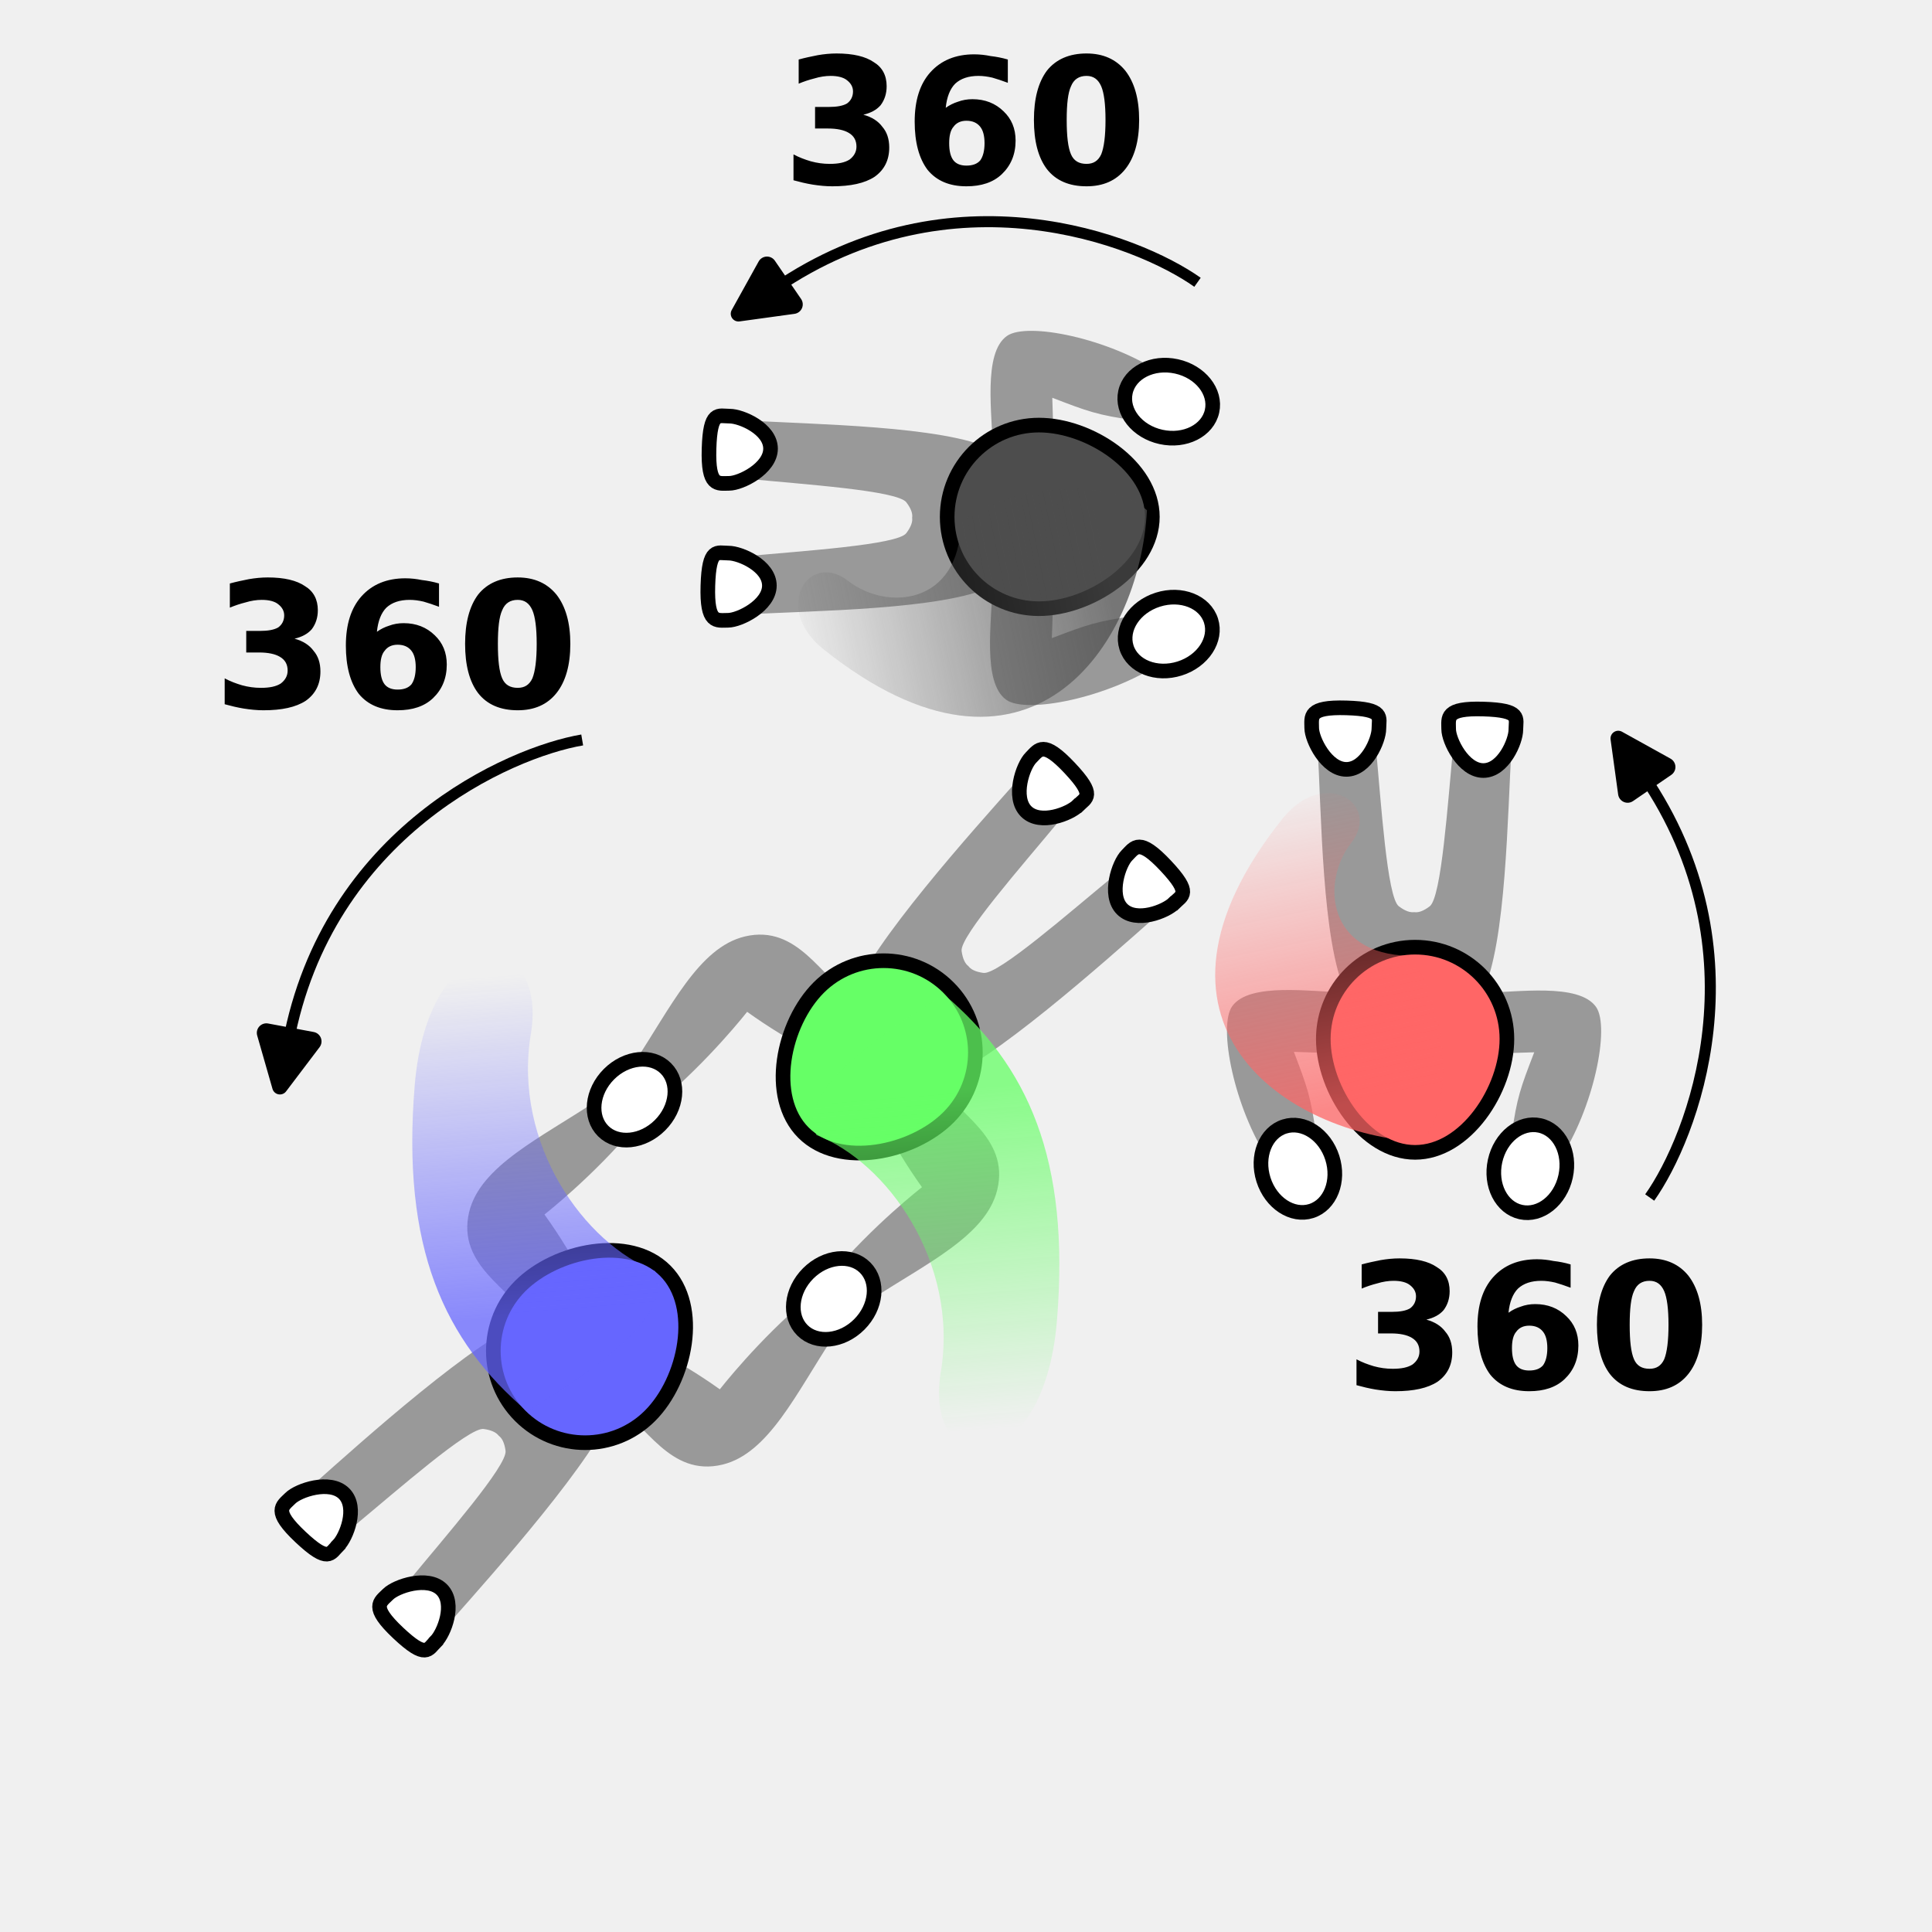
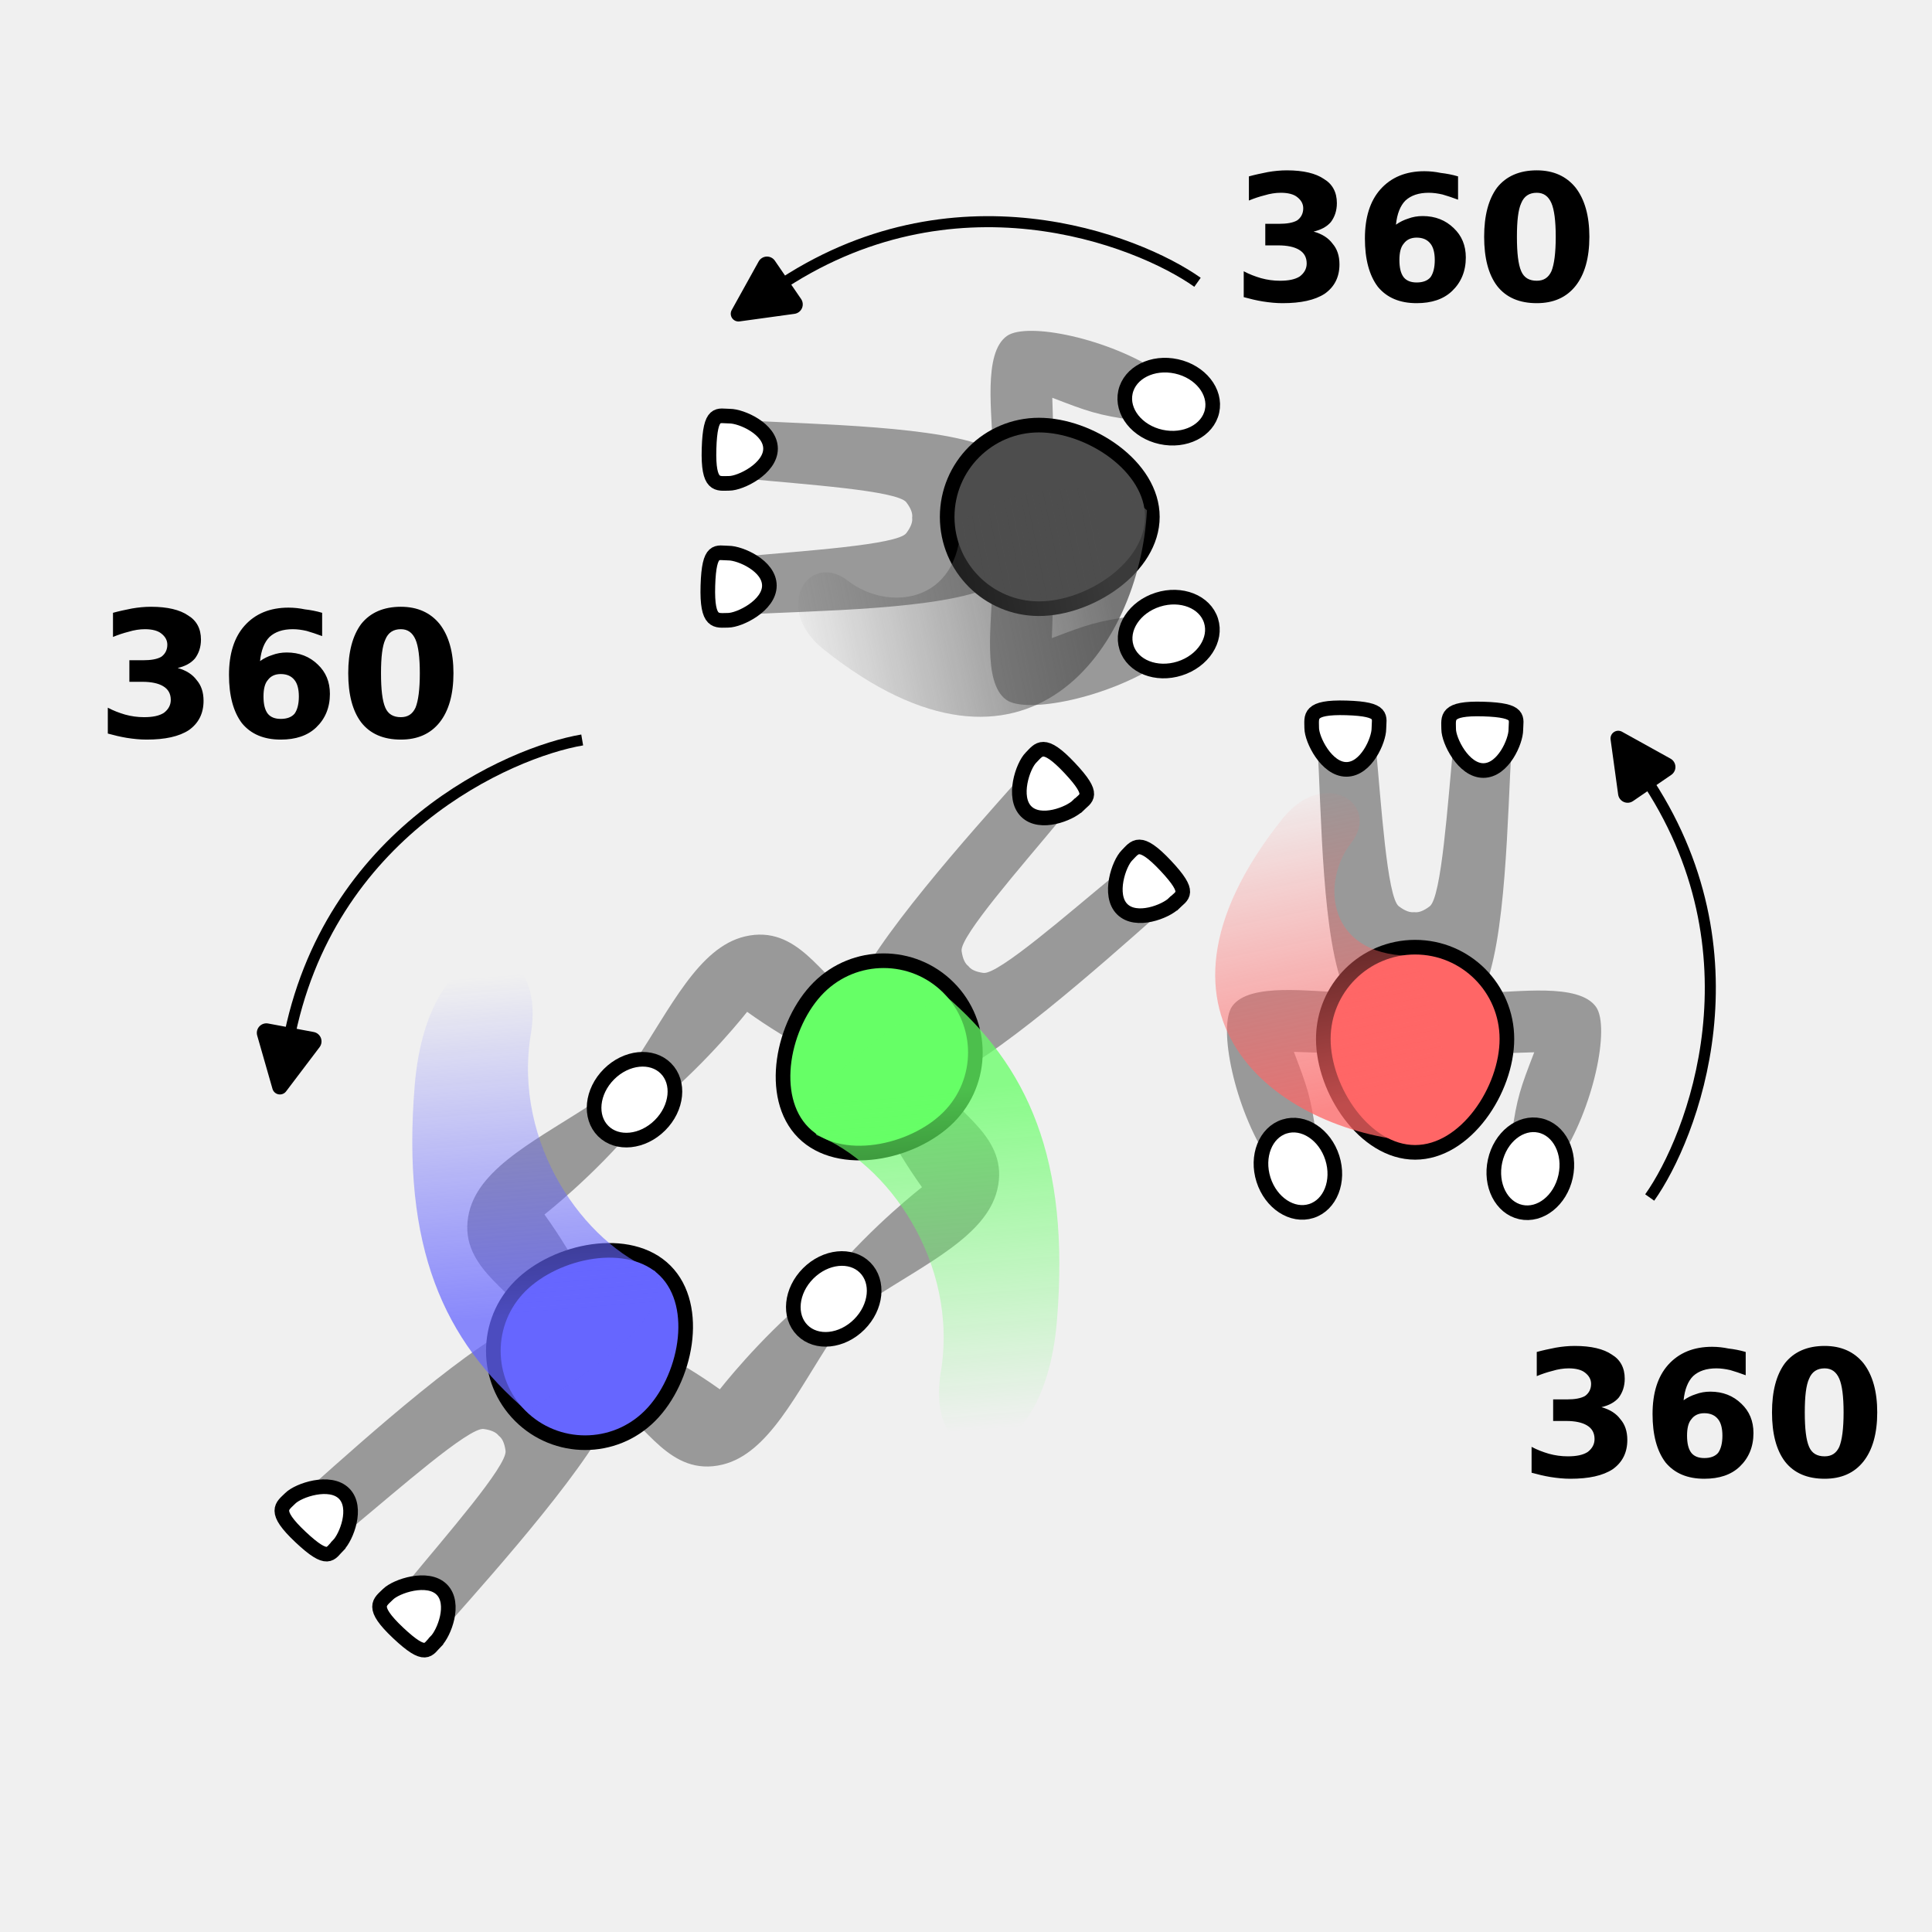
<svg xmlns="http://www.w3.org/2000/svg" xmlns:xlink="http://www.w3.org/1999/xlink" width="35mm" height="35mm" viewBox="0 0 35 35" version="1.1" id="svg1" xml:space="preserve">
  <defs id="defs1">
    <linearGradient id="linearGradient12">
      <stop style="stop-color:#66ff66;stop-opacity:0.749;" offset="0" id="stop11" />
      <stop style="stop-color:#66ff66;stop-opacity:0;" offset="1" id="stop12" />
    </linearGradient>
    <linearGradient id="linearGradient10">
      <stop style="stop-color:#6666ff;stop-opacity:0.749;" offset="0" id="stop9" />
      <stop style="stop-color:#6666ff;stop-opacity:0;" offset="1" id="stop10" />
    </linearGradient>
    <linearGradient xlink:href="#linearGradient8" id="linearGradient2" gradientUnits="userSpaceOnUse" gradientTransform="matrix(-1,0,0,1.082599,36.51747,0.9159365)" x1="10.889" y1="17.413" x2="11.903" y2="11.978" />
    <linearGradient id="linearGradient8">
      <stop style="stop-color:#ff6666;stop-opacity:0.749;" offset="0" id="stop7" />
      <stop style="stop-color:#ff6666;stop-opacity:0;" offset="1" id="stop8" />
    </linearGradient>
    <marker style="overflow:visible" id="RoundedArrow-6-9" refX="0" refY="0" orient="auto-start-reverse" markerWidth="1" markerHeight="1" viewBox="0 0 1 1" preserveAspectRatio="xMidYMid">
      <path transform="scale(0.7)" d="m -0.211,-4.106 6.422,3.211 a 1,1 90 0 1 0,1.789 L -0.211,4.106 A 1.236,1.236 31.717 0 1 -2,3 v -6 a 1.236,1.236 148.283 0 1 1.789,-1.106 z" style="fill:context-stroke;fill-rule:evenodd;stroke:none" id="path8-9-9" />
    </marker>
    <linearGradient xlink:href="#linearGradient6" id="linearGradient3" gradientUnits="userSpaceOnUse" gradientTransform="matrix(0,1,1.082599,0,1.008301,-1.51747)" x1="10.889" y1="17.413" x2="11.903" y2="11.978" />
    <linearGradient id="linearGradient6">
      <stop style="stop-color:#4d4d4d;stop-opacity:0.749;" offset="0" id="stop3" />
      <stop style="stop-color:#4d4d4d;stop-opacity:0;" offset="1" id="stop6" />
    </linearGradient>
    <marker style="overflow:visible" id="RoundedArrow-6-3" refX="0" refY="0" orient="auto-start-reverse" markerWidth="1" markerHeight="1" viewBox="0 0 1 1" preserveAspectRatio="xMidYMid">
      <path transform="scale(0.7)" d="m -0.211,-4.106 6.422,3.211 a 1,1 90 0 1 0,1.789 L -0.211,4.106 A 1.236,1.236 31.717 0 1 -2,3 v -6 a 1.236,1.236 148.283 0 1 1.789,-1.106 z" style="fill:context-stroke;fill-rule:evenodd;stroke:none" id="path8-9-80" />
    </marker>
    <linearGradient xlink:href="#linearGradient10" id="linearGradient4" gradientUnits="userSpaceOnUse" gradientTransform="matrix(-0.9659258,-0.258819,-0.2801973,1.04571,25.90144,9.169073)" x1="10.647" y1="16.557" x2="12.445" y2="11.077" />
    <linearGradient xlink:href="#linearGradient12" id="linearGradient11" gradientUnits="userSpaceOnUse" gradientTransform="matrix(0.9659258,0.258819,0.2801973,-1.04571,0.7589607,34.42017)" x1="10.647" y1="16.557" x2="12.445" y2="11.077" />
    <marker style="overflow:visible" id="RoundedArrow-6-9-9" refX="0" refY="0" orient="auto-start-reverse" markerWidth="1" markerHeight="1" viewBox="0 0 1 1" preserveAspectRatio="xMidYMid">
      <path transform="scale(0.7)" d="m -0.211,-4.106 6.422,3.211 a 1,1 90 0 1 0,1.789 L -0.211,4.106 A 1.236,1.236 31.717 0 1 -2,3 v -6 a 1.236,1.236 148.283 0 1 1.789,-1.106 z" style="fill:context-stroke;fill-rule:evenodd;stroke:none" id="path8-9-9-6" />
    </marker>
  </defs>
  <g id="layer1">
    <path style="fill:#999999;fill-opacity:1;stroke:none;stroke-width:0.265;stroke-dasharray:none;stroke-opacity:1" d="m 16.062,7.559 c -0.262,-0.004 -0.518,0.082 -0.508,0.262 0.072,1.252 0.22,3.993 0.648,4.898 -0.607,0.176 -1.617,-0.231 -2.139,0.613 -0.452,0.732 -0.036,1.867 0.201,3.043 0.056,0.276 0.796,0.476 0.822,0.195 0.109,-1.182 -0.029,-2.301 -0.029,-2.301 0.94,-0.154 1.748,-0.437 2.244,-0.639 0.496,0.204 1.303,0.489 2.242,0.646 0,0 -0.142,1.118 -0.037,2.301 0.025,0.28 0.766,0.082 0.822,-0.193 0.242,-1.175 0.662,-2.305 0.213,-3.039 -0.518,-0.846 -1.53,-0.444 -2.137,-0.623 0.432,-0.904 0.589,-3.644 0.666,-4.896 0.022,-0.359 -1.022,-0.346 -1.057,0.012 -0.101,1.03 -0.213,2.744 -0.428,2.906 -0.121,0.092 -0.211,0.116 -0.279,0.105 -0.068,0.01 -0.16,-0.015 -0.281,-0.107 C 16.814,10.579 16.706,8.866 16.609,7.836 16.593,7.657 16.325,7.563 16.062,7.559 Z" id="path4-1-6" transform="matrix(0.7071068,0.7071068,0.7071068,-0.7071068,-10.87307,21.44443)" />
    <path style="fill:#999999;fill-opacity:1;stroke:none;stroke-width:0.265;stroke-dasharray:none;stroke-opacity:1" d="m 16.062,7.559 c -0.262,-0.004 -0.518,0.082 -0.508,0.262 0.072,1.252 0.22,3.993 0.648,4.898 -0.607,0.176 -1.617,-0.231 -2.139,0.613 -0.452,0.732 -0.036,1.867 0.201,3.043 0.056,0.276 0.796,0.476 0.822,0.195 0.109,-1.182 -0.029,-2.301 -0.029,-2.301 0.94,-0.154 1.748,-0.437 2.244,-0.639 0.496,0.204 1.303,0.489 2.242,0.646 0,0 -0.142,1.118 -0.037,2.301 0.025,0.28 0.766,0.082 0.822,-0.193 0.242,-1.175 0.662,-2.305 0.213,-3.039 -0.518,-0.846 -1.53,-0.444 -2.137,-0.623 0.432,-0.904 0.589,-3.644 0.666,-4.896 0.022,-0.359 -1.022,-0.346 -1.057,0.012 -0.101,1.03 -0.213,2.744 -0.428,2.906 -0.121,0.092 -0.211,0.116 -0.279,0.105 -0.068,0.01 -0.16,-0.015 -0.281,-0.107 C 16.814,10.579 16.706,8.866 16.609,7.836 16.593,7.657 16.325,7.563 16.062,7.559 Z" id="path4-1" transform="rotate(45,9.393672,14.46233)" />
    <path id="path1-5" style="fill:#66ff66;fill-opacity:1;stroke:#000000;stroke-width:0.265" d="m 17.183,20.242 c -0.649,0.649 -1.979,0.926 -2.628,0.277 -0.649,-0.649 -0.372,-1.979 0.277,-2.628 0.649,-0.649 1.702,-0.649 2.351,0 0.649,0.649 0.649,1.702 2e-6,2.351 z" />
    <path id="path1-7-1-99" style="fill:#ffffff;stroke:#000000;stroke-width:0.265;stroke-dasharray:none" d="m 19.528,14.594 c -0.147,0.147 -0.683,0.361 -0.938,0.106 -0.255,-0.255 -0.061,-0.827 0.086,-0.974 0.147,-0.147 0.223,-0.323 0.702,0.186 0.478,0.509 0.298,0.535 0.151,0.682 z" />
    <path id="path1-7-1-9-1" style="fill:#ffffff;stroke:#000000;stroke-width:0.265;stroke-dasharray:none" d="m 21.267,16.364 c -0.147,0.147 -0.683,0.361 -0.938,0.106 -0.255,-0.255 -0.061,-0.827 0.086,-0.974 0.147,-0.147 0.223,-0.323 0.702,0.186 0.478,0.509 0.298,0.535 0.151,0.682 z" />
    <ellipse style="fill:#ffffff;fill-opacity:1;stroke:#000000;stroke-width:0.265;stroke-dasharray:none;stroke-opacity:1" id="path1-7-2-9-9-1-9-8" cx="22.215" cy="5.959" rx="0.654" ry="0.803" transform="rotate(45)" />
    <ellipse style="fill:#ffffff;fill-opacity:1;stroke:#000000;stroke-width:0.265;stroke-dasharray:none;stroke-opacity:1" id="path1-7-2-9-9-5-0" cx="27.319" cy="5.959" rx="0.654" ry="0.803" transform="rotate(45)" />
    <path id="path1-7-1-99-1" style="fill:#ffffff;stroke:#000000;stroke-width:0.265;stroke-dasharray:none" d="m 6.127,27.995 c 0.147,-0.147 0.361,-0.683 0.106,-0.938 -0.255,-0.255 -0.827,-0.061 -0.974,0.086 -0.147,0.147 -0.323,0.223 0.186,0.702 0.509,0.478 0.535,0.298 0.682,0.151 z" />
    <path id="path1-7-1-9-1-5" style="fill:#ffffff;stroke:#000000;stroke-width:0.265;stroke-dasharray:none" d="m 7.897,29.734 c 0.147,-0.147 0.361,-0.683 0.106,-0.938 -0.255,-0.255 -0.827,-0.061 -0.974,0.086 -0.147,0.147 -0.323,0.223 0.186,0.702 0.509,0.478 0.535,0.298 0.682,0.151 z" />
    <path id="path1-5-1" style="fill:#6666ff;fill-opacity:1;stroke:#000000;stroke-width:0.265" d="m 11.775,25.649 c 0.649,-0.649 0.926,-1.979 0.277,-2.628 -0.649,-0.649 -1.979,-0.372 -2.628,0.277 -0.649,0.649 -0.649,1.702 -1e-6,2.351 0.649,0.649 1.702,0.649 2.351,1e-6 z" />
    <path style="fill:#999999;fill-opacity:1;stroke:none;stroke-width:0.265;stroke-dasharray:none;stroke-opacity:1" d="m 16.062,7.559 c -0.262,-0.004 -0.518,0.082 -0.508,0.262 0.072,1.252 0.081,3.577 0.51,4.482 -0.619,-0.006 -1.745,-0.189 -2.057,0.254 -0.259,0.368 0.04,1.847 0.66,2.781 0.156,0.235 0.899,-0.168 0.861,-0.447 -0.093,-0.695 -0.159,-0.868 -0.402,-1.51 0.953,0.037 1.709,0.036 2.176,0.029 0.467,0.009 1.224,0.012 2.178,-0.021 -0.246,0.641 -0.314,0.813 -0.41,1.508 -0.039,0.279 0.705,0.685 0.861,0.451 0.624,-0.932 0.927,-2.411 0.67,-2.779 -0.31,-0.444 -1.438,-0.263 -2.057,-0.26 0.432,-0.904 0.45,-3.23 0.527,-4.482 0.022,-0.359 -1.022,-0.346 -1.057,0.012 -0.101,1.03 -0.213,2.744 -0.428,2.906 -0.121,0.092 -0.211,0.116 -0.279,0.105 -0.068,0.01 -0.16,-0.015 -0.281,-0.107 C 16.814,10.579 16.706,8.866 16.609,7.836 16.593,7.657 16.325,7.563 16.062,7.559 Z" id="path4-6-1" transform="translate(8.313988,5.67428)" />
    <path id="path1-9-9-0" style="fill:#ff6666;fill-opacity:1;stroke:#000000;stroke-width:0.265" d="m 27.299,18.822 c 0,0.918 -0.744,2.054 -1.663,2.054 -0.918,0 -1.663,-1.136 -1.663,-2.054 0,-0.918 0.744,-1.663 1.663,-1.663 0.918,0 1.663,0.744 1.663,1.663 z" />
    <path id="path1-7-1-2-6-3" style="fill:#ffffff;stroke:#000000;stroke-width:0.265;stroke-dasharray:none" d="m 24.98,13.2 c 0,0.207 -0.228,0.738 -0.589,0.738 -0.361,0 -0.628,-0.542 -0.628,-0.749 0,-0.207 -0.07,-0.386 0.628,-0.365 0.698,0.021 0.589,0.168 0.589,0.375 z" />
    <path id="path1-7-1-9-0-2-4" style="fill:#ffffff;stroke:#000000;stroke-width:0.265;stroke-dasharray:none" d="m 27.461,13.221 c 0,0.207 -0.228,0.738 -0.589,0.738 -0.361,0 -0.628,-0.542 -0.628,-0.749 0,-0.207 -0.07,-0.386 0.628,-0.365 0.698,0.021 0.589,0.168 0.589,0.375 z" />
    <ellipse style="fill:#ffffff;fill-opacity:1;stroke:#000000;stroke-width:0.265;stroke-dasharray:none;stroke-opacity:1" id="path1-7-2-9-9-1-6-1-0" cx="-31.62" cy="14.733" rx="0.654" ry="0.803" transform="matrix(-0.9767188,-0.2145238,-0.2145238,0.9767188,0,0)" />
    <ellipse style="fill:#ffffff;fill-opacity:1;stroke:#000000;stroke-width:0.265;stroke-dasharray:none;stroke-opacity:1" id="path1-7-2-9-9-1-6-1-2-3" cx="-16.004" cy="27.295" rx="0.654" ry="0.803" transform="matrix(-0.9531252,0.3025763,0.3025763,0.9531252,0,0)" />
    <path id="path1-3-1-5-8-0-9" style="fill:url(#linearGradient2);fill-opacity:1;stroke:none;stroke-width:0.265" d="m 23.232,14.833 c 0.752,-0.945 1.798,-0.274 1.245,0.439 -0.554,0.713 -0.428,2.016 1.045,2.042 0.649,0.703 0.883,2.67 0.234,3.372 -2.458,-0.126 -5.467,-2.154 -2.524,-5.853 z" />
    <path id="path2-2-1" style="fill:none;stroke:#000000;stroke-width:0.2;stroke-dasharray:none;stroke-opacity:1;marker-end:url(#RoundedArrow-6-9)" d="m 29.886,21.694 c 0.773,-1.09 2.082,-4.444 -0.114,-7.65" />
-     <text xml:space="preserve" style="font-size:3.175px;text-align:start;writing-mode:lr-tb;direction:ltr;text-anchor:start;fill:#000000;fill-opacity:1;stroke:none;stroke-width:0.2;stroke-dasharray:none;stroke-opacity:1" x="24.354" y="25.157" id="text5-8-9">
-       <tspan id="tspan5-2-6" style="font-style:normal;font-variant:normal;font-weight:bold;font-stretch:normal;font-family:'Bitstream Vera Sans';-inkscape-font-specification:'Bitstream Vera Sans Bold';fill:#000000;fill-opacity:1;stroke:none;stroke-width:0.2" x="24.354" y="25.157">360</tspan>
+     <text xml:space="preserve" style="font-size:3.175px;text-align:start;writing-mode:lr-tb;direction:ltr;text-anchor:start;fill:#000000;fill-opacity:1;stroke:none;stroke-width:0.2;stroke-dasharray:none;stroke-opacity:1" x="27.529" y="26.744" id="text5-8-9">
+       <tspan id="tspan5-2-6" style="font-style:normal;font-variant:normal;font-weight:bold;font-stretch:normal;font-family:'Bitstream Vera Sans';-inkscape-font-specification:'Bitstream Vera Sans Bold';fill:#000000;fill-opacity:1;stroke:none;stroke-width:0.2" x="27.529" y="26.744">360</tspan>
    </text>
    <path id="path2-2-1-2" style="fill:none;stroke:#000000;stroke-width:0.2;stroke-dasharray:none;stroke-opacity:1;marker-end:url(#RoundedArrow-6-9-9)" d="M 10.547,13.405 C 9.23,13.629 5.932,15.074 5.219,18.894" />
-     <text xml:space="preserve" style="font-size:3.175px;text-align:start;writing-mode:lr-tb;direction:ltr;text-anchor:start;fill:#000000;fill-opacity:1;stroke:none;stroke-width:0.2;stroke-dasharray:none;stroke-opacity:1" x="3.851" y="12.822" id="text5-8-9-7">
-       <tspan id="tspan5-2-6-6" style="font-style:normal;font-variant:normal;font-weight:bold;font-stretch:normal;font-family:'Bitstream Vera Sans';-inkscape-font-specification:'Bitstream Vera Sans Bold';fill:#000000;fill-opacity:1;stroke:none;stroke-width:0.2" x="3.851" y="12.822">360</tspan>
+     <text xml:space="preserve" style="font-size:3.175px;text-align:start;writing-mode:lr-tb;direction:ltr;text-anchor:start;fill:#000000;fill-opacity:1;stroke:none;stroke-width:0.2;stroke-dasharray:none;stroke-opacity:1" x="1.734" y="13.351" id="text5-8-9-7">
+       <tspan id="tspan5-2-6-6" style="font-style:normal;font-variant:normal;font-weight:bold;font-stretch:normal;font-family:'Bitstream Vera Sans';-inkscape-font-specification:'Bitstream Vera Sans Bold';fill:#000000;fill-opacity:1;stroke:none;stroke-width:0.2" x="1.734" y="13.351">360</tspan>
    </text>
    <path style="fill:#999999;fill-opacity:1;stroke:none;stroke-width:0.265;stroke-dasharray:none;stroke-opacity:1" d="m 16.062,7.559 c -0.262,-0.004 -0.518,0.082 -0.508,0.262 0.072,1.252 0.081,3.577 0.51,4.482 -0.619,-0.006 -1.745,-0.189 -2.057,0.254 -0.259,0.368 0.04,1.847 0.66,2.781 0.156,0.235 0.899,-0.168 0.861,-0.447 -0.093,-0.695 -0.159,-0.868 -0.402,-1.51 0.953,0.037 1.709,0.036 2.176,0.029 0.467,0.009 1.224,0.012 2.178,-0.021 -0.246,0.641 -0.314,0.813 -0.41,1.508 -0.039,0.279 0.705,0.685 0.861,0.451 0.624,-0.932 0.927,-2.411 0.67,-2.779 -0.31,-0.444 -1.438,-0.263 -2.057,-0.26 0.432,-0.904 0.45,-3.23 0.527,-4.482 0.022,-0.359 -1.022,-0.346 -1.057,0.012 -0.101,1.03 -0.213,2.744 -0.428,2.906 -0.121,0.092 -0.211,0.116 -0.279,0.105 -0.068,0.01 -0.16,-0.015 -0.281,-0.107 C 16.814,10.579 16.706,8.866 16.609,7.836 16.593,7.657 16.325,7.563 16.062,7.559 Z" id="path4-6-4" transform="rotate(-90,16.18015,10.50587)" />
    <path id="path1-9-9-6" style="fill:#4d4d4d;fill-opacity:1;stroke:#000000;stroke-width:0.265" d="m 18.822,7.701 c 0.918,0 2.054,0.744 2.054,1.663 0,0.918 -1.136,1.663 -2.054,1.663 -0.918,0 -1.663,-0.744 -1.663,-1.663 0,-0.918 0.744,-1.663 1.663,-1.663 z" />
    <path id="path1-7-1-2-6-2" style="fill:#ffffff;stroke:#000000;stroke-width:0.265;stroke-dasharray:none" d="m 13.2,10.02 c 0.207,0 0.738,0.228 0.738,0.589 0,0.361 -0.542,0.628 -0.749,0.628 -0.207,0 -0.386,0.07 -0.365,-0.628 0.021,-0.698 0.168,-0.589 0.375,-0.589 z" />
    <path id="path1-7-1-9-0-2-67" style="fill:#ffffff;stroke:#000000;stroke-width:0.265;stroke-dasharray:none" d="m 13.221,7.539 c 0.207,0 0.738,0.228 0.738,0.589 0,0.361 -0.542,0.628 -0.749,0.628 -0.207,0 -0.386,0.07 -0.365,-0.628 0.021,-0.698 0.168,-0.589 0.375,-0.589 z" />
    <ellipse style="fill:#ffffff;fill-opacity:1;stroke:#000000;stroke-width:0.265;stroke-dasharray:none;stroke-opacity:1" id="path1-7-2-9-9-1-6-1-5" cx="2.565" cy="22.241" rx="0.654" ry="0.803" transform="matrix(-0.2145238,0.9767188,0.9767188,0.2145238,0,0)" />
    <ellipse style="fill:#ffffff;fill-opacity:1;stroke:#000000;stroke-width:0.265;stroke-dasharray:none;stroke-opacity:1" id="path1-7-2-9-9-1-6-1-2-6" cx="17.355" cy="16.705" rx="0.654" ry="0.803" transform="matrix(0.3025763,0.9531252,0.9531252,-0.3025763,0,0)" />
    <path id="path1-3-1-5-8-0-98" style="fill:url(#linearGradient3);fill-opacity:1;stroke:none;stroke-width:0.265" d="m 14.925,11.768 c -0.945,-0.752 -0.274,-1.798 0.439,-1.245 0.713,0.554 2.016,0.428 2.042,-1.045 0.703,-0.649 2.67,-0.883 3.372,-0.234 -0.126,2.458 -2.154,5.467 -5.853,2.524 z" />
    <path id="path2-2-7" style="fill:none;stroke:#000000;stroke-width:0.2;stroke-dasharray:none;stroke-opacity:1;marker-end:url(#RoundedArrow-6-3)" d="M 21.694,5.114 C 20.604,4.341 17.25,3.032 14.044,5.228" />
-     <text xml:space="preserve" style="font-size:3.175px;text-align:start;writing-mode:lr-tb;direction:ltr;text-anchor:start;fill:#000000;fill-opacity:1;stroke:none;stroke-width:0.2;stroke-dasharray:none;stroke-opacity:1" x="14.156" y="3.332" id="text5-8-2">
-       <tspan id="tspan5-2-8" style="font-style:normal;font-variant:normal;font-weight:bold;font-stretch:normal;font-family:'Bitstream Vera Sans';-inkscape-font-specification:'Bitstream Vera Sans Bold';fill:#000000;fill-opacity:1;stroke:none;stroke-width:0.2" x="14.156" y="3.332">360</tspan>
+     <text xml:space="preserve" style="font-size:3.175px;text-align:start;writing-mode:lr-tb;direction:ltr;text-anchor:start;fill:#000000;fill-opacity:1;stroke:none;stroke-width:0.2;stroke-dasharray:none;stroke-opacity:1" x="22.311" y="5.449" id="text5-8-2">
+       <tspan id="tspan5-2-8" style="font-style:normal;font-variant:normal;font-weight:bold;font-stretch:normal;font-family:'Bitstream Vera Sans';-inkscape-font-specification:'Bitstream Vera Sans Bold';fill:#000000;fill-opacity:1;stroke:none;stroke-width:0.2" x="22.311" y="5.449">360</tspan>
    </text>
    <path id="path1-3-1-5-8-0-8-0-6-3-5" style="fill:url(#linearGradient4);fill-opacity:1;stroke:none;stroke-width:0.265" d="m 9.615,18.74 c -0.324,1.992 0.976,3.791 2.253,4.287 0.445,0.847 -1.503,2.034 -2.312,2.545 -1.515,-1.286 -2.286,-2.969 -2.043,-5.911 0.243,-2.942 2.427,-2.913 2.103,-0.921 z" />
    <path id="path1-3-1-5-8-0-8-0-6-3-5-8" style="fill:url(#linearGradient11);fill-opacity:1;stroke:none;stroke-width:0.265" d="m 17.045,24.85 c 0.324,-1.992 -0.976,-3.791 -2.253,-4.287 -0.445,-0.847 1.503,-2.034 2.312,-2.545 1.515,1.286 2.286,2.969 2.043,5.911 -0.243,2.942 -2.427,2.913 -2.103,0.921 z" />
  </g>
</svg>
